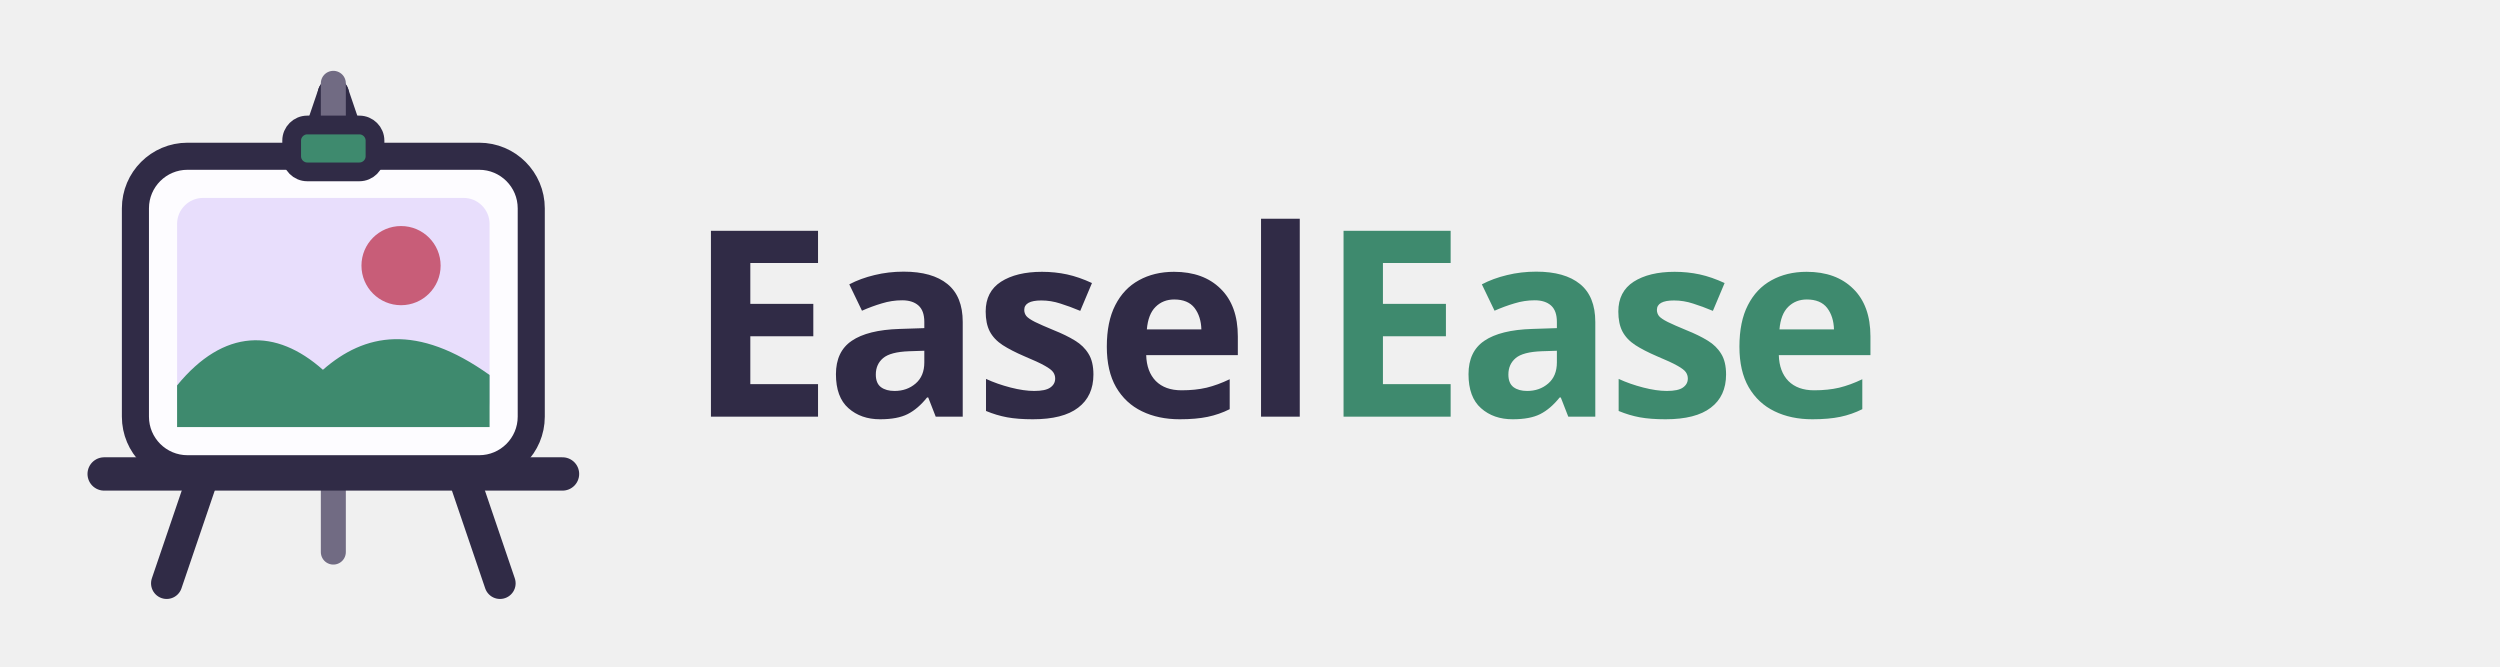
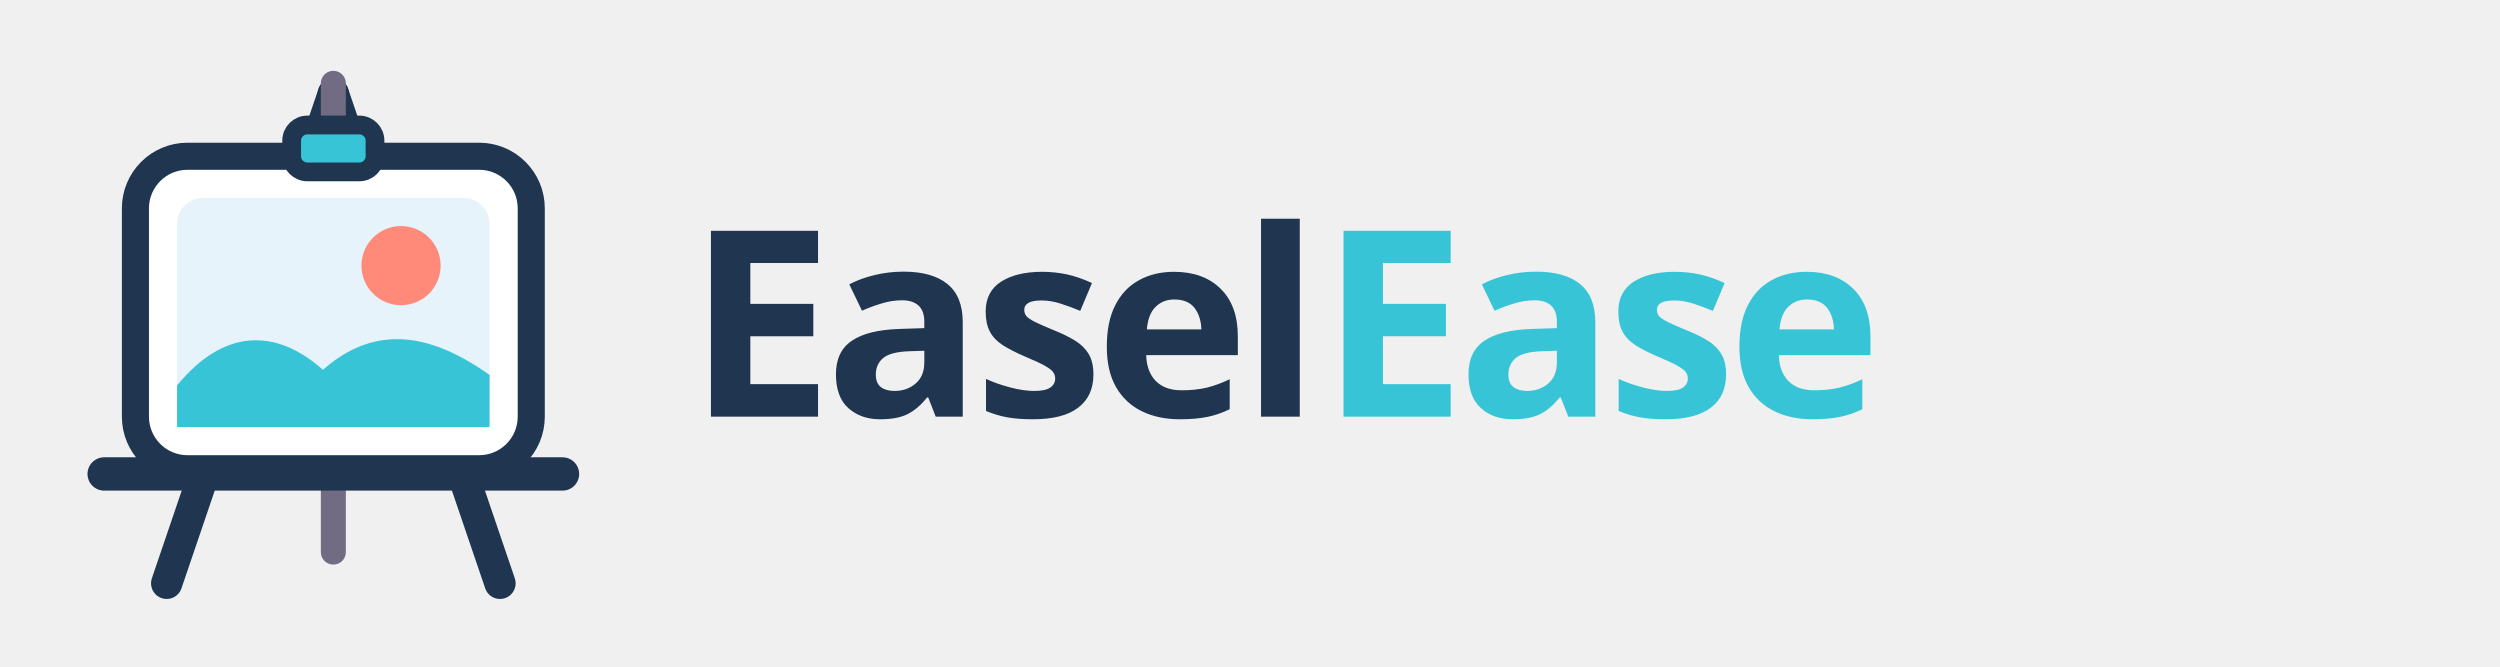
<svg xmlns="http://www.w3.org/2000/svg" width="480" height="128" viewBox="0 0 240 64" fill="none">
  <g transform="translate(4, 4)">
-     <line x1="28" y1="5" x2="12" y2="52" stroke="#302b46" stroke-width="3" stroke-linecap="round" />
-     <line x1="28" y1="5" x2="44" y2="52" stroke="#302b46" stroke-width="3" stroke-linecap="round" />
+     <line x1="28" y1="5" x2="12" y2="52" stroke="#1F3550" stroke-width="3" stroke-linecap="round" />
+     <line x1="28" y1="5" x2="44" y2="52" stroke="#1F3550" stroke-width="3" stroke-linecap="round" />
    <line x1="28" y1="4" x2="28" y2="49" stroke="#716b83" stroke-width="2.4" stroke-linecap="round" />
-     <rect x="9" y="11" width="38" height="30" rx="5" fill="#fdfcff" stroke="#302b46" stroke-width="2.6" />
-     <rect x="13" y="15" width="30" height="22" rx="2.5" fill="#e8defc" />
-     <circle cx="34.5" cy="21.5" r="3.8" fill="#c85d78" />
-     <path d="M13 33C17.5 27.5 22.5 27.5 27 31.5C31 28 36 27 43 32V37H13V33Z" fill="#3e8a6e" />
-     <line x1="6" y1="41.5" x2="50" y2="41.5" stroke="#302b46" stroke-width="3.2" stroke-linecap="round" />
-     <rect x="24" y="8" width="8" height="4.5" rx="1.5" fill="#3e8a6e" stroke="#302b46" stroke-width="1.8" />
+     <rect x="9" y="11" width="38" height="30" rx="5" fill="#FFFFFF" stroke="#1F3550" stroke-width="2.6" />
+     <rect x="13" y="15" width="30" height="22" rx="2.5" fill="#E6F3FB" />
+     <circle cx="34.5" cy="21.5" r="3.8" fill="#FF8A7A" />
+     <path d="M13 33C17.5 27.5 22.5 27.5 27 31.5C31 28 36 27 43 32V37H13V33Z" fill="#37C4D6" />
+     <line x1="6" y1="41.5" x2="50" y2="41.5" stroke="#1F3550" stroke-width="3.2" stroke-linecap="round" />
+     <rect x="24" y="8" width="8" height="4.5" rx="1.5" fill="#37C4D6" stroke="#1F3550" stroke-width="1.8" />
  </g>
-   <text x="66" y="40" font-family="'Segoe UI Variable', 'Segoe UI', system-ui, sans-serif" font-size="25" font-weight="800" letter-spacing="-0.8" fill="#302b46">Easel<tspan fill="#3e8a6e">Ease</tspan>
+   <text x="66" y="40" font-family="'Segoe UI Variable', 'Segoe UI', system-ui, sans-serif" font-size="25" font-weight="800" letter-spacing="-0.8" fill="#1F3550">Easel<tspan fill="#37C4D6">Ease</tspan>
  </text>
</svg>
